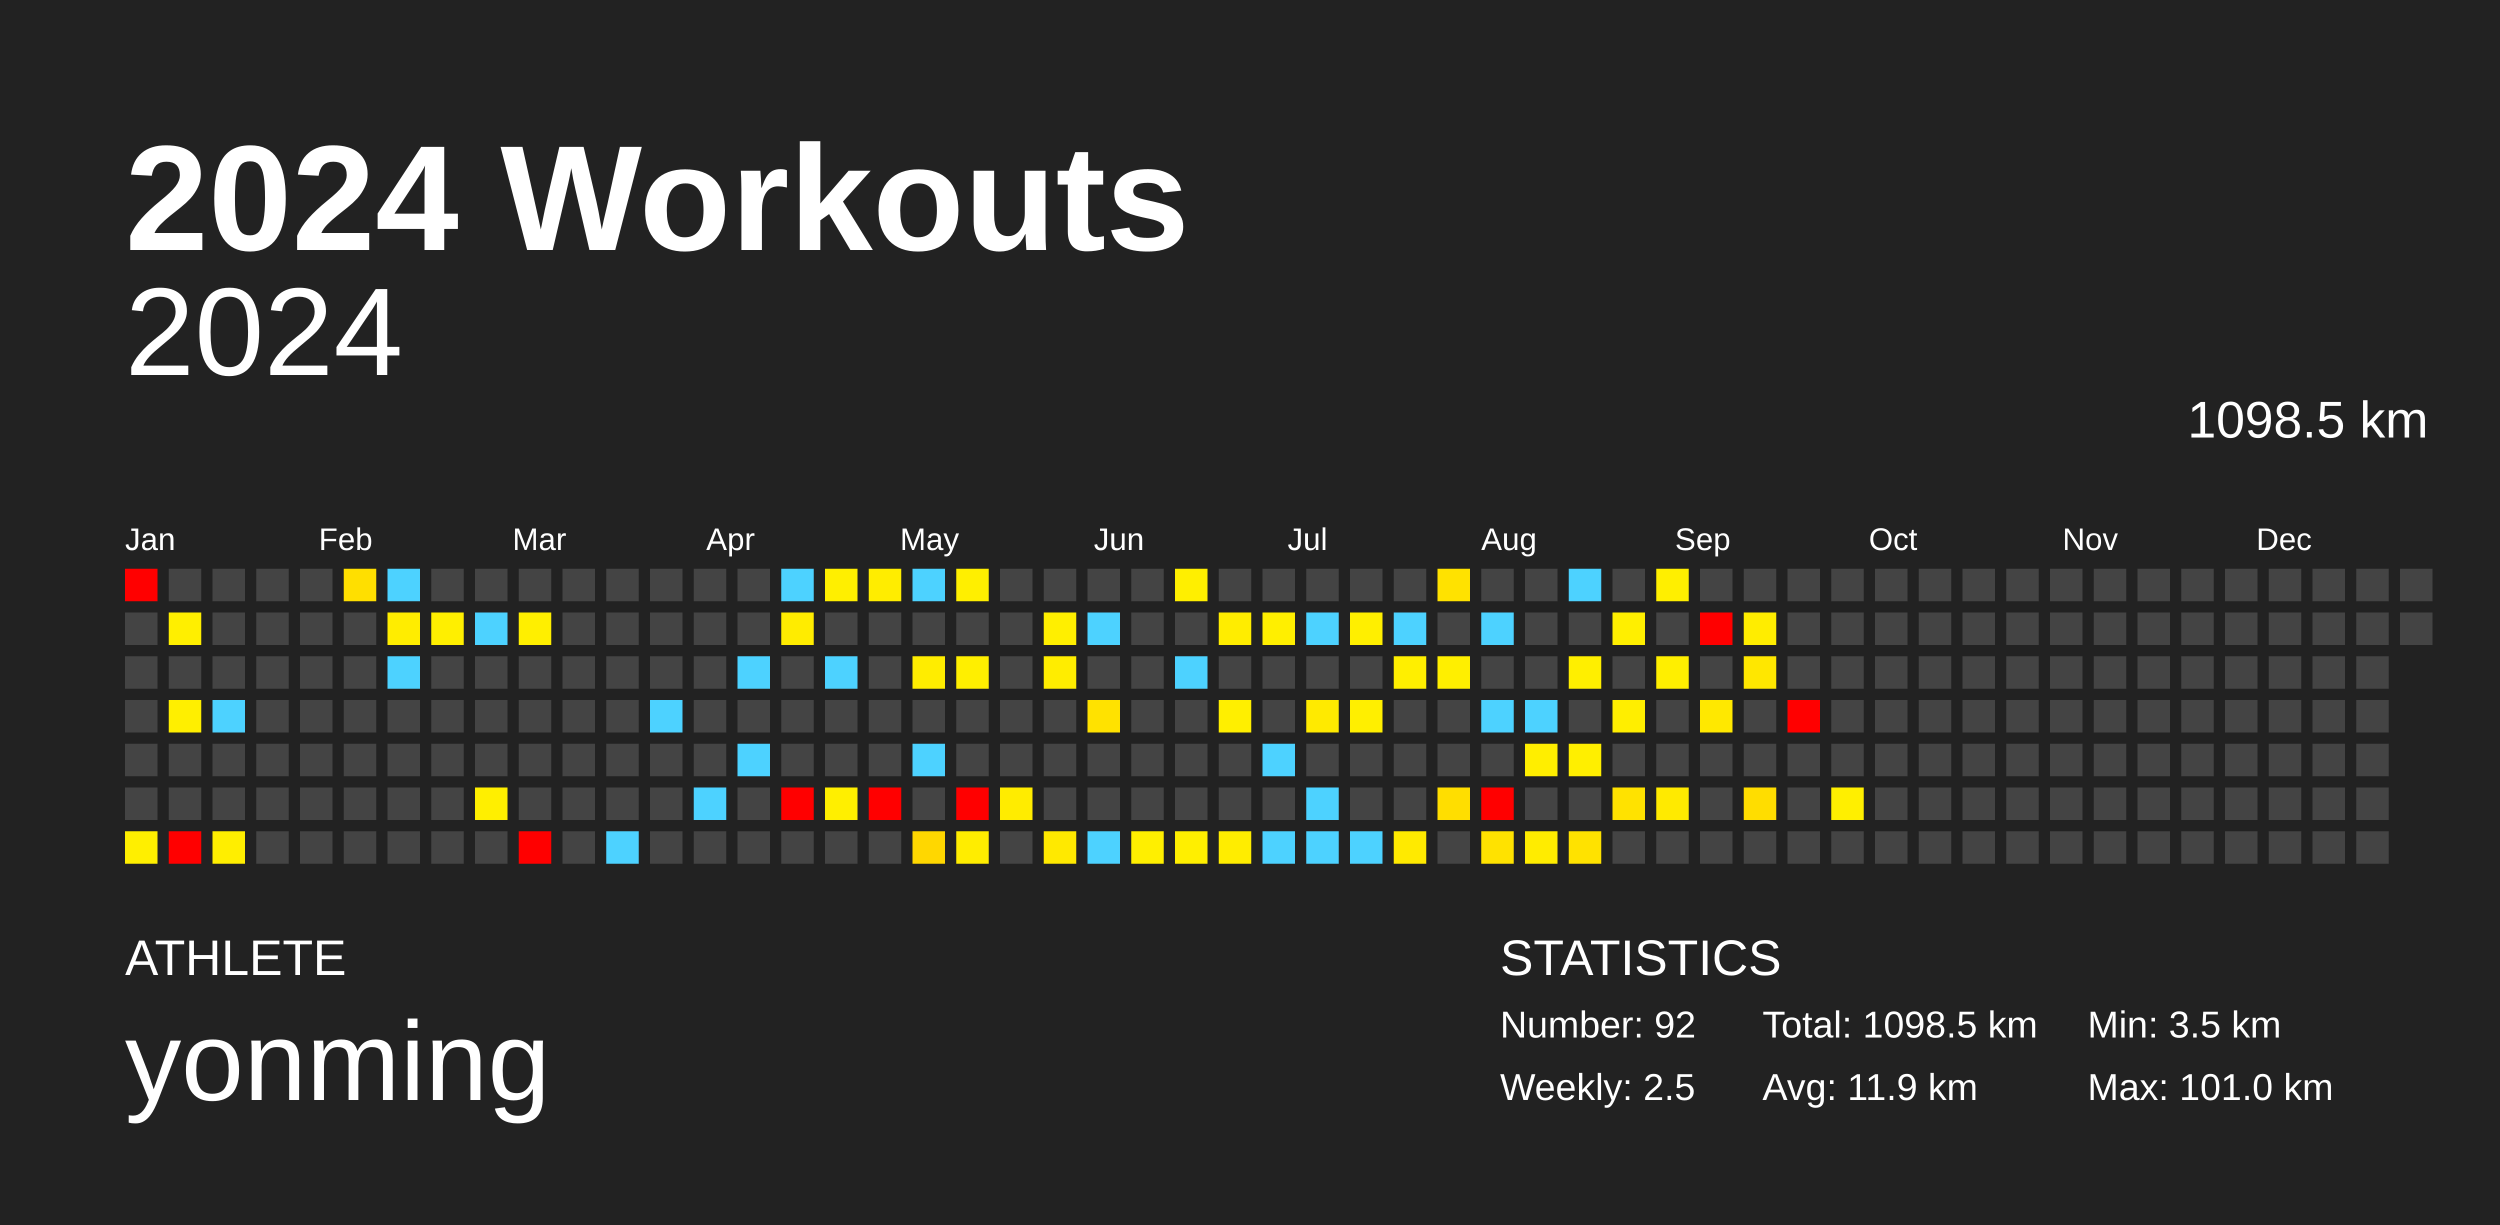
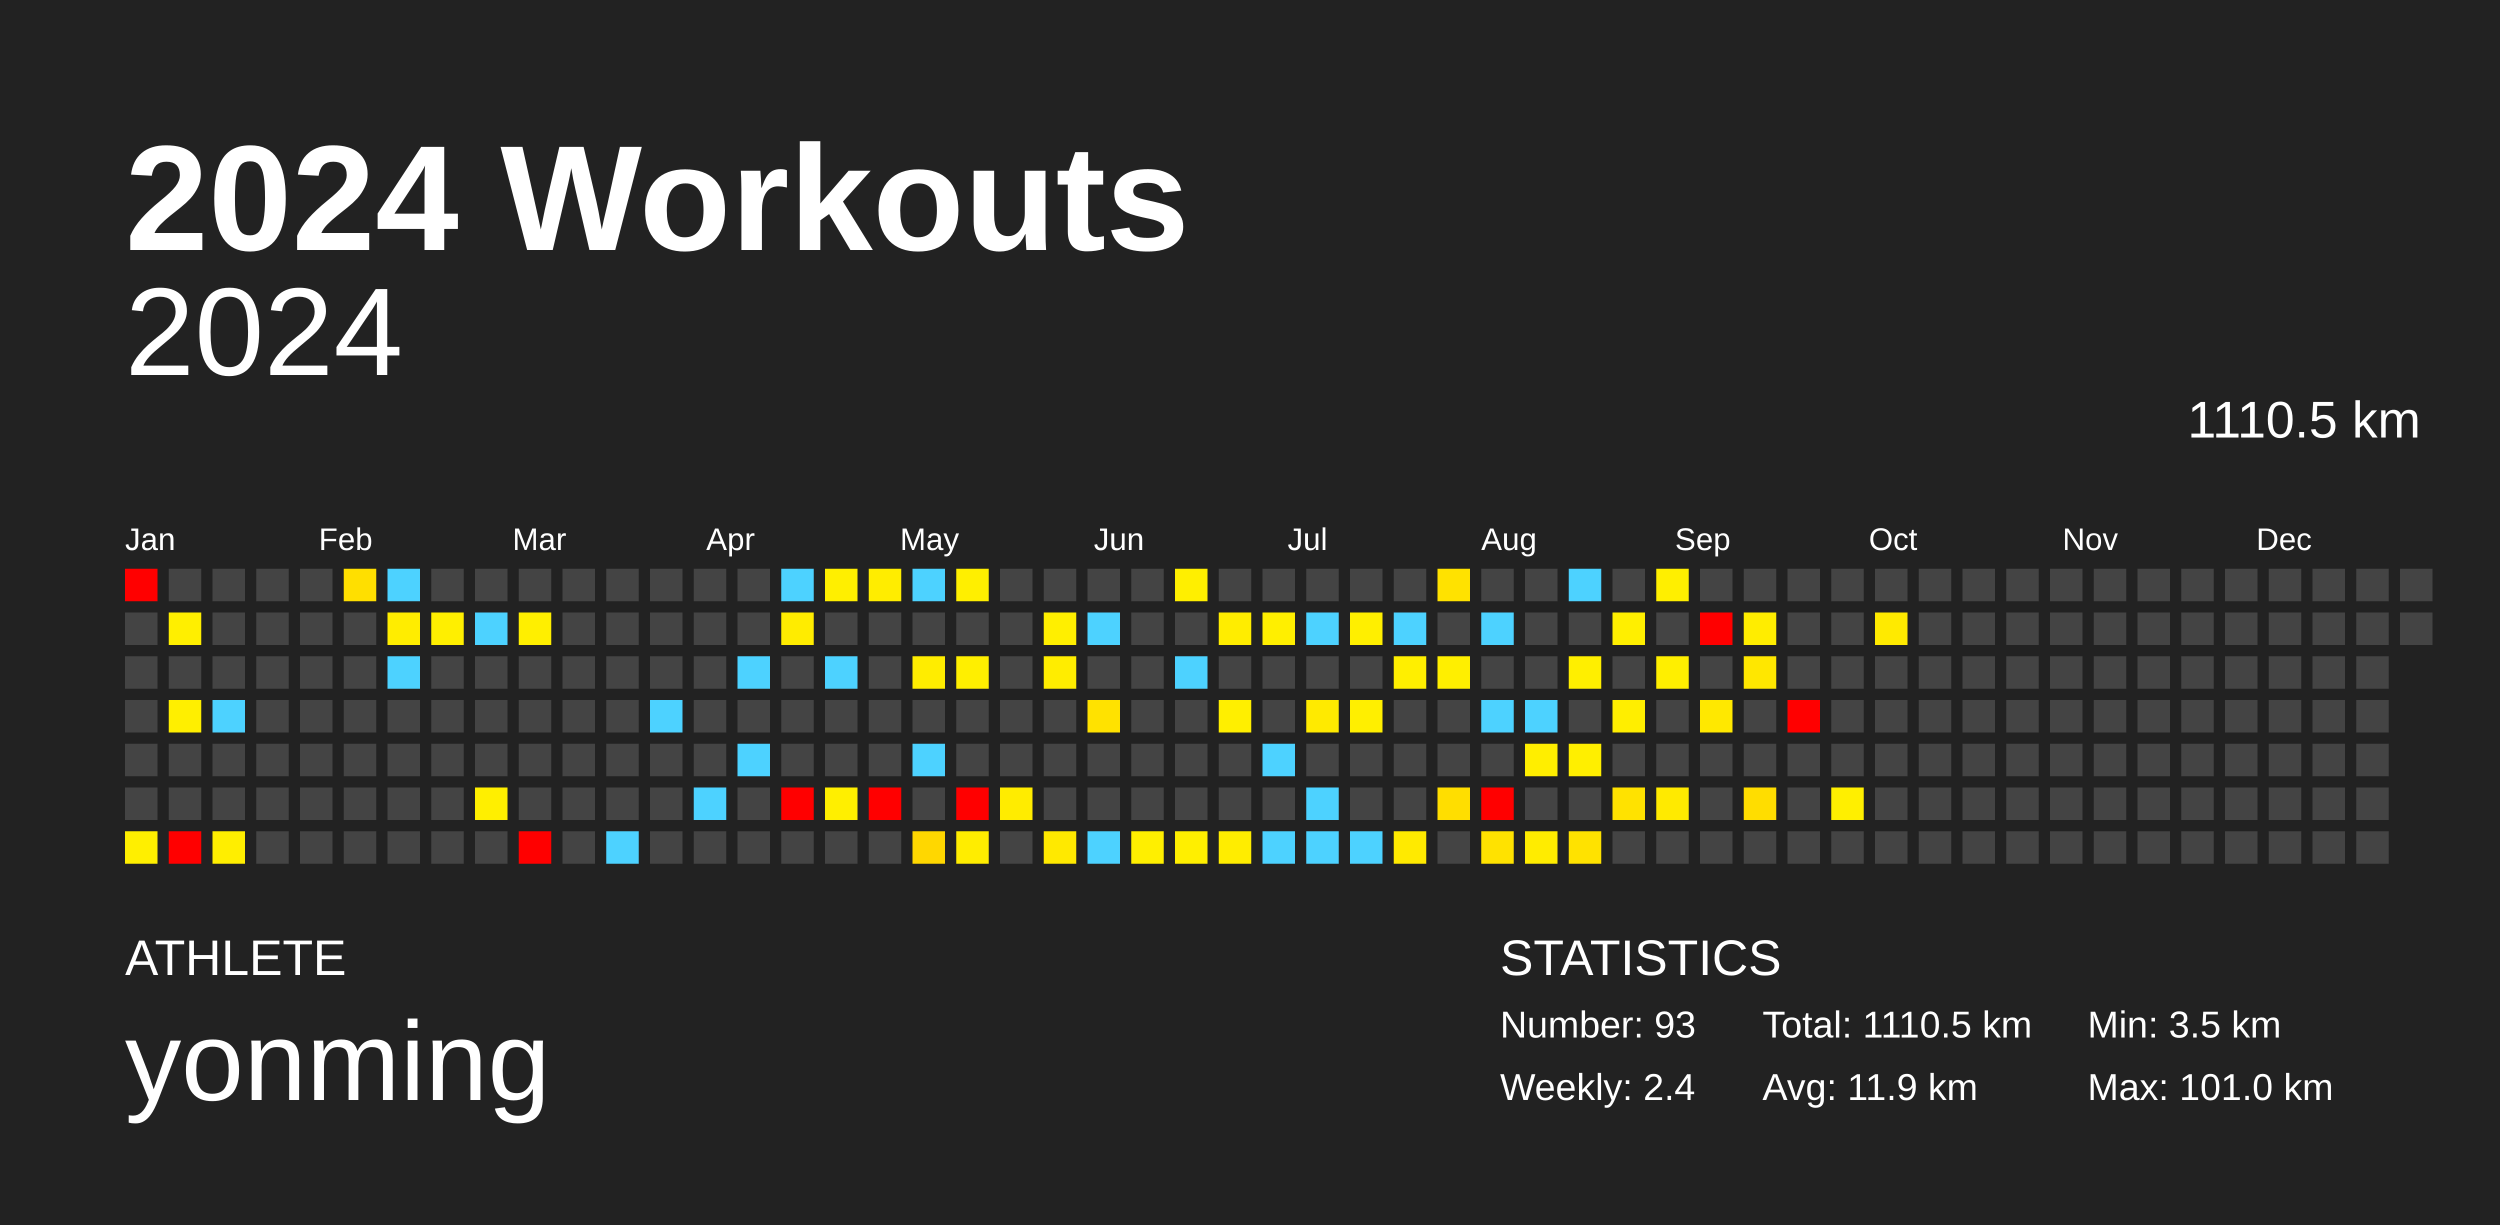
<svg xmlns="http://www.w3.org/2000/svg" baseProfile="full" height="98mm" version="1.1" viewBox="0,0,200,98" width="200mm">
  <defs />
  <rect fill="#222222" height="98" width="200" x="0" y="0" />
  <text fill="#FFFFFF" style="font-size:12px; font-family:Arial; font-weight:bold;" x="10" y="20">2024 Workouts</text>
  <text fill="#FFFFFF" style="font-size:4px; font-family:Arial" x="10" y="78">ATHLETE</text>
  <text fill="#FFFFFF" style="font-size:9px; font-family:Arial" x="10" y="88">yonming</text>
  <text fill="#FFFFFF" style="font-size:4px; font-family:Arial" x="120" y="78">STATISTICS</text>
-   <text fill="#FFFFFF" style="font-size:3px; font-family:Arial" x="120" y="83">Number: 92</text>
-   <text fill="#FFFFFF" style="font-size:3px; font-family:Arial" x="120" y="88">Weekly: 2.5</text>
-   <text fill="#FFFFFF" style="font-size:3px; font-family:Arial" x="141" y="83">Total: 1098.5 km</text>
+   <text fill="#FFFFFF" style="font-size:3px; font-family:Arial" x="120" y="83">Number: 93</text>
+   <text fill="#FFFFFF" style="font-size:3px; font-family:Arial" x="120" y="88">Weekly: 2.4</text>
+   <text fill="#FFFFFF" style="font-size:3px; font-family:Arial" x="141" y="83">Total: 1110.5 km</text>
  <text fill="#FFFFFF" style="font-size:3px; font-family:Arial" x="141" y="88">Avg: 11.9 km</text>
  <text fill="#FFFFFF" style="font-size:3px; font-family:Arial" x="167" y="83">Min: 3.5 km</text>
  <text fill="#FFFFFF" style="font-size:3px; font-family:Arial" x="167" y="88">Max: 101.0 km</text>
  <text alignment-baseline="hanging" fill="#FFFFFF" style="font-size:10.0px; font-family:Arial;" x="10" y="30">2024</text>
-   <text alignment-baseline="hanging" fill="#FFFFFF" style="font-size:4.125px; font-family:Arial;" x="175" y="35">1098.5 km</text>
+   <text alignment-baseline="hanging" fill="#FFFFFF" style="font-size:4.125px; font-family:Arial;" x="175" y="35">1110.5 km</text>
  <text fill="#FFFFFF" style="font-size:2.5px; font-family:Arial" x="10.0" y="44">Jan</text>
  <text fill="#FFFFFF" style="font-size:2.5px; font-family:Arial" x="25.5" y="44">Feb</text>
  <text fill="#FFFFFF" style="font-size:2.5px; font-family:Arial" x="41.0" y="44">Mar</text>
  <text fill="#FFFFFF" style="font-size:2.5px; font-family:Arial" x="56.5" y="44">Apr</text>
  <text fill="#FFFFFF" style="font-size:2.5px; font-family:Arial" x="72.0" y="44">May</text>
  <text fill="#FFFFFF" style="font-size:2.5px; font-family:Arial" x="87.5" y="44">Jun</text>
  <text fill="#FFFFFF" style="font-size:2.5px; font-family:Arial" x="103.0" y="44">Jul</text>
  <text fill="#FFFFFF" style="font-size:2.5px; font-family:Arial" x="118.5" y="44">Aug</text>
  <text fill="#FFFFFF" style="font-size:2.5px; font-family:Arial" x="134.0" y="44">Sep</text>
  <text fill="#FFFFFF" style="font-size:2.5px; font-family:Arial" x="149.5" y="44">Oct</text>
  <text fill="#FFFFFF" style="font-size:2.5px; font-family:Arial" x="165.0" y="44">Nov</text>
  <text fill="#FFFFFF" style="font-size:2.5px; font-family:Arial" x="180.5" y="44">Dec</text>
  <rect fill="red" height="2.6" width="2.6" x="10.0" y="45.5" />
  <rect fill="#444444" height="2.6" width="2.6" x="10.0" y="49.0" />
  <rect fill="#444444" height="2.6" width="2.6" x="10.0" y="52.5" />
  <rect fill="#444444" height="2.6" width="2.6" x="10.0" y="56.0" />
  <rect fill="#444444" height="2.6" width="2.6" x="10.0" y="59.5" />
  <rect fill="#444444" height="2.6" width="2.6" x="10.0" y="63.0" />
  <rect fill="#ffef00" height="2.6" width="2.6" x="10.0" y="66.5" />
  <rect fill="#444444" height="2.6" width="2.6" x="13.5" y="45.5" />
  <rect fill="#ffef00" height="2.6" width="2.6" x="13.5" y="49.0" />
  <rect fill="#444444" height="2.6" width="2.6" x="13.5" y="52.5" />
  <rect fill="#ffef00" height="2.6" width="2.6" x="13.5" y="56.0" />
  <rect fill="#444444" height="2.6" width="2.6" x="13.5" y="59.5" />
  <rect fill="#444444" height="2.6" width="2.6" x="13.5" y="63.0" />
  <rect fill="red" height="2.6" width="2.6" x="13.5" y="66.5" />
  <rect fill="#444444" height="2.6" width="2.6" x="17.0" y="45.5" />
  <rect fill="#444444" height="2.6" width="2.6" x="17.0" y="49.0" />
  <rect fill="#444444" height="2.6" width="2.6" x="17.0" y="52.5" />
  <rect fill="#4dd2ff" height="2.6" width="2.6" x="17.0" y="56.0" />
  <rect fill="#444444" height="2.6" width="2.6" x="17.0" y="59.5" />
  <rect fill="#444444" height="2.6" width="2.6" x="17.0" y="63.0" />
  <rect fill="#ffee00" height="2.6" width="2.6" x="17.0" y="66.5" />
  <rect fill="#444444" height="2.6" width="2.6" x="20.5" y="45.5" />
  <rect fill="#444444" height="2.6" width="2.6" x="20.5" y="49.0" />
  <rect fill="#444444" height="2.6" width="2.6" x="20.5" y="52.5" />
  <rect fill="#444444" height="2.6" width="2.6" x="20.5" y="56.0" />
  <rect fill="#444444" height="2.6" width="2.6" x="20.5" y="59.5" />
  <rect fill="#444444" height="2.6" width="2.6" x="20.5" y="63.0" />
  <rect fill="#444444" height="2.6" width="2.6" x="20.5" y="66.5" />
  <rect fill="#444444" height="2.6" width="2.6" x="24.0" y="45.5" />
  <rect fill="#444444" height="2.6" width="2.6" x="24.0" y="49.0" />
  <rect fill="#444444" height="2.6" width="2.6" x="24.0" y="52.5" />
  <rect fill="#444444" height="2.6" width="2.6" x="24.0" y="56.0" />
  <rect fill="#444444" height="2.6" width="2.6" x="24.0" y="59.5" />
  <rect fill="#444444" height="2.6" width="2.6" x="24.0" y="63.0" />
  <rect fill="#444444" height="2.6" width="2.6" x="24.0" y="66.5" />
  <rect fill="#ffdf00" height="2.6" width="2.6" x="27.5" y="45.5" />
  <rect fill="#444444" height="2.6" width="2.6" x="27.5" y="49.0" />
  <rect fill="#444444" height="2.6" width="2.6" x="27.5" y="52.5" />
  <rect fill="#444444" height="2.6" width="2.6" x="27.5" y="56.0" />
  <rect fill="#444444" height="2.6" width="2.6" x="27.5" y="59.5" />
  <rect fill="#444444" height="2.6" width="2.6" x="27.5" y="63.0" />
  <rect fill="#444444" height="2.6" width="2.6" x="27.5" y="66.5" />
  <rect fill="#4dd2ff" height="2.6" width="2.6" x="31.0" y="45.5" />
  <rect fill="#ffed00" height="2.6" width="2.6" x="31.0" y="49.0" />
  <rect fill="#4dd2ff" height="2.6" width="2.6" x="31.0" y="52.5" />
  <rect fill="#444444" height="2.6" width="2.6" x="31.0" y="56.0" />
  <rect fill="#444444" height="2.6" width="2.6" x="31.0" y="59.5" />
  <rect fill="#444444" height="2.6" width="2.6" x="31.0" y="63.0" />
  <rect fill="#444444" height="2.6" width="2.6" x="31.0" y="66.5" />
  <rect fill="#444444" height="2.6" width="2.6" x="34.5" y="45.5" />
  <rect fill="#ffef00" height="2.6" width="2.6" x="34.5" y="49.0" />
  <rect fill="#444444" height="2.6" width="2.6" x="34.5" y="52.5" />
  <rect fill="#444444" height="2.6" width="2.6" x="34.5" y="56.0" />
  <rect fill="#444444" height="2.6" width="2.6" x="34.5" y="59.5" />
  <rect fill="#444444" height="2.6" width="2.6" x="34.5" y="63.0" />
  <rect fill="#444444" height="2.6" width="2.6" x="34.5" y="66.5" />
  <rect fill="#444444" height="2.6" width="2.6" x="38.0" y="45.5" />
  <rect fill="#4dd2ff" height="2.6" width="2.6" x="38.0" y="49.0" />
  <rect fill="#444444" height="2.6" width="2.6" x="38.0" y="52.5" />
  <rect fill="#444444" height="2.6" width="2.6" x="38.0" y="56.0" />
  <rect fill="#444444" height="2.6" width="2.6" x="38.0" y="59.5" />
  <rect fill="#ffef00" height="2.6" width="2.6" x="38.0" y="63.0" />
  <rect fill="#444444" height="2.6" width="2.6" x="38.0" y="66.5" />
  <rect fill="#444444" height="2.6" width="2.6" x="41.5" y="45.5" />
  <rect fill="#ffef00" height="2.6" width="2.6" x="41.5" y="49.0" />
  <rect fill="#444444" height="2.6" width="2.6" x="41.5" y="52.5" />
  <rect fill="#444444" height="2.6" width="2.6" x="41.5" y="56.0" />
  <rect fill="#444444" height="2.6" width="2.6" x="41.5" y="59.5" />
  <rect fill="#444444" height="2.6" width="2.6" x="41.5" y="63.0" />
  <rect fill="red" height="2.6" width="2.6" x="41.5" y="66.5" />
  <rect fill="#444444" height="2.6" width="2.6" x="45.0" y="45.5" />
  <rect fill="#444444" height="2.6" width="2.6" x="45.0" y="49.0" />
  <rect fill="#444444" height="2.6" width="2.6" x="45.0" y="52.5" />
  <rect fill="#444444" height="2.6" width="2.6" x="45.0" y="56.0" />
  <rect fill="#444444" height="2.6" width="2.6" x="45.0" y="59.5" />
  <rect fill="#444444" height="2.6" width="2.6" x="45.0" y="63.0" />
  <rect fill="#444444" height="2.6" width="2.6" x="45.0" y="66.5" />
  <rect fill="#444444" height="2.6" width="2.6" x="48.5" y="45.5" />
  <rect fill="#444444" height="2.6" width="2.6" x="48.5" y="49.0" />
  <rect fill="#444444" height="2.6" width="2.6" x="48.5" y="52.5" />
  <rect fill="#444444" height="2.6" width="2.6" x="48.5" y="56.0" />
  <rect fill="#444444" height="2.6" width="2.6" x="48.5" y="59.5" />
  <rect fill="#444444" height="2.6" width="2.6" x="48.5" y="63.0" />
  <rect fill="#4dd2ff" height="2.6" width="2.6" x="48.5" y="66.5" />
  <rect fill="#444444" height="2.6" width="2.6" x="52.0" y="45.5" />
  <rect fill="#444444" height="2.6" width="2.6" x="52.0" y="49.0" />
  <rect fill="#444444" height="2.6" width="2.6" x="52.0" y="52.5" />
  <rect fill="#4dd2ff" height="2.6" width="2.6" x="52.0" y="56.0" />
  <rect fill="#444444" height="2.6" width="2.6" x="52.0" y="59.5" />
  <rect fill="#444444" height="2.6" width="2.6" x="52.0" y="63.0" />
  <rect fill="#444444" height="2.6" width="2.6" x="52.0" y="66.5" />
  <rect fill="#444444" height="2.6" width="2.6" x="55.5" y="45.5" />
  <rect fill="#444444" height="2.6" width="2.6" x="55.5" y="49.0" />
  <rect fill="#444444" height="2.6" width="2.6" x="55.5" y="52.5" />
  <rect fill="#444444" height="2.6" width="2.6" x="55.5" y="56.0" />
  <rect fill="#444444" height="2.6" width="2.6" x="55.5" y="59.5" />
  <rect fill="#4dd2ff" height="2.6" width="2.6" x="55.5" y="63.0" />
  <rect fill="#444444" height="2.6" width="2.6" x="55.5" y="66.5" />
  <rect fill="#444444" height="2.6" width="2.6" x="59.0" y="45.5" />
  <rect fill="#444444" height="2.6" width="2.6" x="59.0" y="49.0" />
  <rect fill="#4dd2ff" height="2.6" width="2.6" x="59.0" y="52.5" />
  <rect fill="#444444" height="2.6" width="2.6" x="59.0" y="56.0" />
  <rect fill="#4dd2ff" height="2.6" width="2.6" x="59.0" y="59.5" />
  <rect fill="#444444" height="2.6" width="2.6" x="59.0" y="63.0" />
  <rect fill="#444444" height="2.6" width="2.6" x="59.0" y="66.5" />
  <rect fill="#4dd2ff" height="2.6" width="2.6" x="62.5" y="45.5" />
  <rect fill="#ffec00" height="2.6" width="2.6" x="62.5" y="49.0" />
  <rect fill="#444444" height="2.6" width="2.6" x="62.5" y="52.5" />
  <rect fill="#444444" height="2.6" width="2.6" x="62.5" y="56.0" />
  <rect fill="#444444" height="2.6" width="2.6" x="62.5" y="59.5" />
  <rect fill="red" height="2.6" width="2.6" x="62.5" y="63.0" />
  <rect fill="#444444" height="2.6" width="2.6" x="62.5" y="66.5" />
  <rect fill="#ffef00" height="2.6" width="2.6" x="66.0" y="45.5" />
  <rect fill="#444444" height="2.6" width="2.6" x="66.0" y="49.0" />
  <rect fill="#4dd2ff" height="2.6" width="2.6" x="66.0" y="52.5" />
  <rect fill="#444444" height="2.6" width="2.6" x="66.0" y="56.0" />
  <rect fill="#444444" height="2.6" width="2.6" x="66.0" y="59.5" />
  <rect fill="#ffef00" height="2.6" width="2.6" x="66.0" y="63.0" />
  <rect fill="#444444" height="2.6" width="2.6" x="66.0" y="66.5" />
  <rect fill="#ffed00" height="2.6" width="2.6" x="69.5" y="45.5" />
  <rect fill="#444444" height="2.6" width="2.6" x="69.5" y="49.0" />
  <rect fill="#444444" height="2.6" width="2.6" x="69.5" y="52.5" />
  <rect fill="#444444" height="2.6" width="2.6" x="69.5" y="56.0" />
  <rect fill="#444444" height="2.6" width="2.6" x="69.5" y="59.5" />
  <rect fill="red" height="2.6" width="2.6" x="69.5" y="63.0" />
  <rect fill="#444444" height="2.6" width="2.6" x="69.5" y="66.5" />
  <rect fill="#4dd2ff" height="2.6" width="2.6" x="73.0" y="45.5" />
  <rect fill="#444444" height="2.6" width="2.6" x="73.0" y="49.0" />
  <rect fill="#ffed00" height="2.6" width="2.6" x="73.0" y="52.5" />
  <rect fill="#444444" height="2.6" width="2.6" x="73.0" y="56.0" />
  <rect fill="#4dd2ff" height="2.6" width="2.6" x="73.0" y="59.5" />
  <rect fill="#444444" height="2.6" width="2.6" x="73.0" y="63.0" />
  <rect fill="#ffd700" height="2.6" width="2.6" x="73.0" y="66.5" />
  <rect fill="#ffef00" height="2.6" width="2.6" x="76.5" y="45.5" />
  <rect fill="#444444" height="2.6" width="2.6" x="76.5" y="49.0" />
  <rect fill="#ffef00" height="2.6" width="2.6" x="76.5" y="52.5" />
  <rect fill="#444444" height="2.6" width="2.6" x="76.5" y="56.0" />
  <rect fill="#444444" height="2.6" width="2.6" x="76.5" y="59.5" />
  <rect fill="red" height="2.6" width="2.6" x="76.5" y="63.0" />
  <rect fill="#ffed00" height="2.6" width="2.6" x="76.5" y="66.5" />
  <rect fill="#444444" height="2.6" width="2.6" x="80.0" y="45.5" />
  <rect fill="#444444" height="2.6" width="2.6" x="80.0" y="49.0" />
  <rect fill="#444444" height="2.6" width="2.6" x="80.0" y="52.5" />
  <rect fill="#444444" height="2.6" width="2.6" x="80.0" y="56.0" />
  <rect fill="#444444" height="2.6" width="2.6" x="80.0" y="59.5" />
  <rect fill="#ffec00" height="2.6" width="2.6" x="80.0" y="63.0" />
  <rect fill="#444444" height="2.6" width="2.6" x="80.0" y="66.5" />
  <rect fill="#444444" height="2.6" width="2.6" x="83.5" y="45.5" />
  <rect fill="#ffef00" height="2.6" width="2.6" x="83.5" y="49.0" />
  <rect fill="#ffed00" height="2.6" width="2.6" x="83.5" y="52.5" />
  <rect fill="#444444" height="2.6" width="2.6" x="83.5" y="56.0" />
  <rect fill="#444444" height="2.6" width="2.6" x="83.5" y="59.5" />
  <rect fill="#444444" height="2.6" width="2.6" x="83.5" y="63.0" />
  <rect fill="#ffe900" height="2.6" width="2.6" x="83.5" y="66.5" />
  <rect fill="#444444" height="2.6" width="2.6" x="87.0" y="45.5" />
  <rect fill="#4dd2ff" height="2.6" width="2.6" x="87.0" y="49.0" />
  <rect fill="#444444" height="2.6" width="2.6" x="87.0" y="52.5" />
  <rect fill="#ffe200" height="2.6" width="2.6" x="87.0" y="56.0" />
  <rect fill="#444444" height="2.6" width="2.6" x="87.0" y="59.5" />
  <rect fill="#444444" height="2.6" width="2.6" x="87.0" y="63.0" />
  <rect fill="#4dd2ff" height="2.6" width="2.6" x="87.0" y="66.5" />
  <rect fill="#444444" height="2.6" width="2.6" x="90.5" y="45.5" />
  <rect fill="#444444" height="2.6" width="2.6" x="90.5" y="49.0" />
  <rect fill="#444444" height="2.6" width="2.6" x="90.5" y="52.5" />
  <rect fill="#444444" height="2.6" width="2.6" x="90.5" y="56.0" />
  <rect fill="#444444" height="2.6" width="2.6" x="90.5" y="59.5" />
  <rect fill="#444444" height="2.6" width="2.6" x="90.5" y="63.0" />
  <rect fill="#ffef00" height="2.6" width="2.6" x="90.5" y="66.5" />
  <rect fill="#ffef00" height="2.6" width="2.6" x="94.0" y="45.5" />
  <rect fill="#444444" height="2.6" width="2.6" x="94.0" y="49.0" />
  <rect fill="#4dd2ff" height="2.6" width="2.6" x="94.0" y="52.5" />
  <rect fill="#444444" height="2.6" width="2.6" x="94.0" y="56.0" />
  <rect fill="#444444" height="2.6" width="2.6" x="94.0" y="59.5" />
  <rect fill="#444444" height="2.6" width="2.6" x="94.0" y="63.0" />
  <rect fill="#ffef00" height="2.6" width="2.6" x="94.0" y="66.5" />
  <rect fill="#444444" height="2.6" width="2.6" x="97.5" y="45.5" />
  <rect fill="#ffed00" height="2.6" width="2.6" x="97.5" y="49.0" />
  <rect fill="#444444" height="2.6" width="2.6" x="97.5" y="52.5" />
  <rect fill="#ffef00" height="2.6" width="2.6" x="97.5" y="56.0" />
  <rect fill="#444444" height="2.6" width="2.6" x="97.5" y="59.5" />
  <rect fill="#444444" height="2.6" width="2.6" x="97.5" y="63.0" />
  <rect fill="#ffed00" height="2.6" width="2.6" x="97.5" y="66.5" />
  <rect fill="#444444" height="2.6" width="2.6" x="101.0" y="45.5" />
  <rect fill="#ffef00" height="2.6" width="2.6" x="101.0" y="49.0" />
  <rect fill="#444444" height="2.6" width="2.6" x="101.0" y="52.5" />
  <rect fill="#444444" height="2.6" width="2.6" x="101.0" y="56.0" />
  <rect fill="#4dd2ff" height="2.6" width="2.6" x="101.0" y="59.5" />
  <rect fill="#444444" height="2.6" width="2.6" x="101.0" y="63.0" />
  <rect fill="#4dd2ff" height="2.6" width="2.6" x="101.0" y="66.5" />
  <rect fill="#444444" height="2.6" width="2.6" x="104.5" y="45.5" />
  <rect fill="#4dd2ff" height="2.6" width="2.6" x="104.5" y="49.0" />
  <rect fill="#444444" height="2.6" width="2.6" x="104.5" y="52.5" />
  <rect fill="#ffea00" height="2.6" width="2.6" x="104.5" y="56.0" />
  <rect fill="#444444" height="2.6" width="2.6" x="104.5" y="59.5" />
  <rect fill="#4dd2ff" height="2.6" width="2.6" x="104.5" y="63.0" />
  <rect fill="#4dd2ff" height="2.6" width="2.6" x="104.5" y="66.5" />
  <rect fill="#444444" height="2.6" width="2.6" x="108.0" y="45.5" />
  <rect fill="#ffef00" height="2.6" width="2.6" x="108.0" y="49.0" />
  <rect fill="#444444" height="2.6" width="2.6" x="108.0" y="52.5" />
  <rect fill="#ffef00" height="2.6" width="2.6" x="108.0" y="56.0" />
  <rect fill="#444444" height="2.6" width="2.6" x="108.0" y="59.5" />
  <rect fill="#444444" height="2.6" width="2.6" x="108.0" y="63.0" />
  <rect fill="#4dd2ff" height="2.6" width="2.6" x="108.0" y="66.5" />
  <rect fill="#444444" height="2.6" width="2.6" x="111.5" y="45.5" />
  <rect fill="#4dd2ff" height="2.6" width="2.6" x="111.5" y="49.0" />
  <rect fill="#ffef00" height="2.6" width="2.6" x="111.5" y="52.5" />
  <rect fill="#444444" height="2.6" width="2.6" x="111.5" y="56.0" />
  <rect fill="#444444" height="2.6" width="2.6" x="111.5" y="59.5" />
  <rect fill="#444444" height="2.6" width="2.6" x="111.5" y="63.0" />
  <rect fill="#ffea00" height="2.6" width="2.6" x="111.5" y="66.5" />
  <rect fill="#ffe200" height="2.6" width="2.6" x="115.0" y="45.5" />
  <rect fill="#444444" height="2.6" width="2.6" x="115.0" y="49.0" />
  <rect fill="#ffef00" height="2.6" width="2.6" x="115.0" y="52.5" />
  <rect fill="#444444" height="2.6" width="2.6" x="115.0" y="56.0" />
  <rect fill="#444444" height="2.6" width="2.6" x="115.0" y="59.5" />
  <rect fill="#ffde00" height="2.6" width="2.6" x="115.0" y="63.0" />
  <rect fill="#444444" height="2.6" width="2.6" x="115.0" y="66.5" />
  <rect fill="#444444" height="2.6" width="2.6" x="118.5" y="45.5" />
  <rect fill="#4dd2ff" height="2.6" width="2.6" x="118.5" y="49.0" />
  <rect fill="#444444" height="2.6" width="2.6" x="118.5" y="52.5" />
  <rect fill="#4dd2ff" height="2.6" width="2.6" x="118.5" y="56.0" />
  <rect fill="#444444" height="2.6" width="2.6" x="118.5" y="59.5" />
  <rect fill="red" height="2.6" width="2.6" x="118.5" y="63.0" />
  <rect fill="#ffe200" height="2.6" width="2.6" x="118.5" y="66.5" />
  <rect fill="#444444" height="2.6" width="2.6" x="122.0" y="45.5" />
  <rect fill="#444444" height="2.6" width="2.6" x="122.0" y="49.0" />
  <rect fill="#444444" height="2.6" width="2.6" x="122.0" y="52.5" />
  <rect fill="#4dd2ff" height="2.6" width="2.6" x="122.0" y="56.0" />
  <rect fill="#ffee00" height="2.6" width="2.6" x="122.0" y="59.5" />
  <rect fill="#444444" height="2.6" width="2.6" x="122.0" y="63.0" />
  <rect fill="#ffec00" height="2.6" width="2.6" x="122.0" y="66.5" />
  <rect fill="#4dd2ff" height="2.6" width="2.6" x="125.5" y="45.5" />
  <rect fill="#444444" height="2.6" width="2.6" x="125.5" y="49.0" />
  <rect fill="#ffef00" height="2.6" width="2.6" x="125.5" y="52.5" />
  <rect fill="#444444" height="2.6" width="2.6" x="125.5" y="56.0" />
  <rect fill="#ffef00" height="2.6" width="2.6" x="125.5" y="59.5" />
  <rect fill="#444444" height="2.6" width="2.6" x="125.5" y="63.0" />
  <rect fill="#ffe200" height="2.6" width="2.6" x="125.5" y="66.5" />
  <rect fill="#444444" height="2.6" width="2.6" x="129.0" y="45.5" />
  <rect fill="#ffef00" height="2.6" width="2.6" x="129.0" y="49.0" />
  <rect fill="#444444" height="2.6" width="2.6" x="129.0" y="52.5" />
  <rect fill="#ffee00" height="2.6" width="2.6" x="129.0" y="56.0" />
  <rect fill="#444444" height="2.6" width="2.6" x="129.0" y="59.5" />
  <rect fill="#ffe200" height="2.6" width="2.6" x="129.0" y="63.0" />
  <rect fill="#444444" height="2.6" width="2.6" x="129.0" y="66.5" />
  <rect fill="#ffef00" height="2.6" width="2.6" x="132.5" y="45.5" />
  <rect fill="#444444" height="2.6" width="2.6" x="132.5" y="49.0" />
  <rect fill="#ffef00" height="2.6" width="2.6" x="132.5" y="52.5" />
  <rect fill="#444444" height="2.6" width="2.6" x="132.5" y="56.0" />
  <rect fill="#444444" height="2.6" width="2.6" x="132.5" y="59.5" />
  <rect fill="#ffea00" height="2.6" width="2.6" x="132.5" y="63.0" />
  <rect fill="#444444" height="2.6" width="2.6" x="132.5" y="66.5" />
  <rect fill="#444444" height="2.6" width="2.6" x="136.0" y="45.5" />
  <rect fill="red" height="2.6" width="2.6" x="136.0" y="49.0" />
  <rect fill="#444444" height="2.6" width="2.6" x="136.0" y="52.5" />
  <rect fill="#ffe800" height="2.6" width="2.6" x="136.0" y="56.0" />
  <rect fill="#444444" height="2.6" width="2.6" x="136.0" y="59.5" />
  <rect fill="#444444" height="2.6" width="2.6" x="136.0" y="63.0" />
  <rect fill="#444444" height="2.6" width="2.6" x="136.0" y="66.5" />
  <rect fill="#444444" height="2.6" width="2.6" x="139.5" y="45.5" />
  <rect fill="#ffed00" height="2.6" width="2.6" x="139.5" y="49.0" />
  <rect fill="#ffe700" height="2.6" width="2.6" x="139.5" y="52.5" />
  <rect fill="#444444" height="2.6" width="2.6" x="139.5" y="56.0" />
  <rect fill="#444444" height="2.6" width="2.6" x="139.5" y="59.5" />
  <rect fill="#ffdd00" height="2.6" width="2.6" x="139.5" y="63.0" />
  <rect fill="#444444" height="2.6" width="2.6" x="139.5" y="66.5" />
  <rect fill="#444444" height="2.6" width="2.6" x="143.0" y="45.5" />
  <rect fill="#444444" height="2.6" width="2.6" x="143.0" y="49.0" />
  <rect fill="#444444" height="2.6" width="2.6" x="143.0" y="52.5" />
  <rect fill="red" height="2.6" width="2.6" x="143.0" y="56.0" />
  <rect fill="#444444" height="2.6" width="2.6" x="143.0" y="59.5" />
  <rect fill="#444444" height="2.6" width="2.6" x="143.0" y="63.0" />
  <rect fill="#444444" height="2.6" width="2.6" x="143.0" y="66.5" />
  <rect fill="#444444" height="2.6" width="2.6" x="146.5" y="45.5" />
  <rect fill="#444444" height="2.6" width="2.6" x="146.5" y="49.0" />
  <rect fill="#444444" height="2.6" width="2.6" x="146.5" y="52.5" />
  <rect fill="#444444" height="2.6" width="2.6" x="146.5" y="56.0" />
  <rect fill="#444444" height="2.6" width="2.6" x="146.5" y="59.5" />
  <rect fill="#ffef00" height="2.6" width="2.6" x="146.5" y="63.0" />
  <rect fill="#444444" height="2.6" width="2.6" x="146.5" y="66.5" />
  <rect fill="#444444" height="2.6" width="2.6" x="150.0" y="45.5" />
-   <rect fill="#444444" height="2.6" width="2.6" x="150.0" y="49.0" />
+   <rect fill="#ffea00" height="2.6" width="2.6" x="150.0" y="49.0" />
  <rect fill="#444444" height="2.6" width="2.6" x="150.0" y="52.5" />
  <rect fill="#444444" height="2.6" width="2.6" x="150.0" y="56.0" />
  <rect fill="#444444" height="2.6" width="2.6" x="150.0" y="59.5" />
  <rect fill="#444444" height="2.6" width="2.6" x="150.0" y="63.0" />
  <rect fill="#444444" height="2.6" width="2.6" x="150.0" y="66.5" />
  <rect fill="#444444" height="2.6" width="2.6" x="153.5" y="45.5" />
  <rect fill="#444444" height="2.6" width="2.6" x="153.5" y="49.0" />
  <rect fill="#444444" height="2.6" width="2.6" x="153.5" y="52.5" />
  <rect fill="#444444" height="2.6" width="2.6" x="153.5" y="56.0" />
  <rect fill="#444444" height="2.6" width="2.6" x="153.5" y="59.5" />
  <rect fill="#444444" height="2.6" width="2.6" x="153.5" y="63.0" />
  <rect fill="#444444" height="2.6" width="2.6" x="153.5" y="66.5" />
  <rect fill="#444444" height="2.6" width="2.6" x="157.0" y="45.5" />
  <rect fill="#444444" height="2.6" width="2.6" x="157.0" y="49.0" />
  <rect fill="#444444" height="2.6" width="2.6" x="157.0" y="52.5" />
  <rect fill="#444444" height="2.6" width="2.6" x="157.0" y="56.0" />
  <rect fill="#444444" height="2.6" width="2.6" x="157.0" y="59.5" />
  <rect fill="#444444" height="2.6" width="2.6" x="157.0" y="63.0" />
  <rect fill="#444444" height="2.6" width="2.6" x="157.0" y="66.5" />
  <rect fill="#444444" height="2.6" width="2.6" x="160.5" y="45.5" />
  <rect fill="#444444" height="2.6" width="2.6" x="160.5" y="49.0" />
  <rect fill="#444444" height="2.6" width="2.6" x="160.5" y="52.5" />
  <rect fill="#444444" height="2.6" width="2.6" x="160.5" y="56.0" />
  <rect fill="#444444" height="2.6" width="2.6" x="160.5" y="59.5" />
  <rect fill="#444444" height="2.6" width="2.6" x="160.5" y="63.0" />
  <rect fill="#444444" height="2.6" width="2.6" x="160.5" y="66.5" />
  <rect fill="#444444" height="2.6" width="2.6" x="164.0" y="45.5" />
  <rect fill="#444444" height="2.6" width="2.6" x="164.0" y="49.0" />
  <rect fill="#444444" height="2.6" width="2.6" x="164.0" y="52.5" />
  <rect fill="#444444" height="2.6" width="2.6" x="164.0" y="56.0" />
  <rect fill="#444444" height="2.6" width="2.6" x="164.0" y="59.5" />
  <rect fill="#444444" height="2.6" width="2.6" x="164.0" y="63.0" />
  <rect fill="#444444" height="2.6" width="2.6" x="164.0" y="66.5" />
  <rect fill="#444444" height="2.6" width="2.6" x="167.5" y="45.5" />
  <rect fill="#444444" height="2.6" width="2.6" x="167.5" y="49.0" />
  <rect fill="#444444" height="2.6" width="2.6" x="167.5" y="52.5" />
  <rect fill="#444444" height="2.6" width="2.6" x="167.5" y="56.0" />
  <rect fill="#444444" height="2.6" width="2.6" x="167.5" y="59.5" />
  <rect fill="#444444" height="2.6" width="2.6" x="167.5" y="63.0" />
  <rect fill="#444444" height="2.6" width="2.6" x="167.5" y="66.5" />
  <rect fill="#444444" height="2.6" width="2.6" x="171.0" y="45.5" />
  <rect fill="#444444" height="2.6" width="2.6" x="171.0" y="49.0" />
  <rect fill="#444444" height="2.6" width="2.6" x="171.0" y="52.5" />
  <rect fill="#444444" height="2.6" width="2.6" x="171.0" y="56.0" />
  <rect fill="#444444" height="2.6" width="2.6" x="171.0" y="59.5" />
  <rect fill="#444444" height="2.6" width="2.6" x="171.0" y="63.0" />
  <rect fill="#444444" height="2.6" width="2.6" x="171.0" y="66.5" />
  <rect fill="#444444" height="2.6" width="2.6" x="174.5" y="45.5" />
  <rect fill="#444444" height="2.6" width="2.6" x="174.5" y="49.0" />
  <rect fill="#444444" height="2.6" width="2.6" x="174.5" y="52.5" />
  <rect fill="#444444" height="2.6" width="2.6" x="174.5" y="56.0" />
  <rect fill="#444444" height="2.6" width="2.6" x="174.5" y="59.5" />
  <rect fill="#444444" height="2.6" width="2.6" x="174.5" y="63.0" />
  <rect fill="#444444" height="2.6" width="2.6" x="174.5" y="66.5" />
  <rect fill="#444444" height="2.6" width="2.6" x="178.0" y="45.5" />
  <rect fill="#444444" height="2.6" width="2.6" x="178.0" y="49.0" />
  <rect fill="#444444" height="2.6" width="2.6" x="178.0" y="52.5" />
  <rect fill="#444444" height="2.6" width="2.6" x="178.0" y="56.0" />
  <rect fill="#444444" height="2.6" width="2.6" x="178.0" y="59.5" />
  <rect fill="#444444" height="2.6" width="2.6" x="178.0" y="63.0" />
  <rect fill="#444444" height="2.6" width="2.6" x="178.0" y="66.5" />
  <rect fill="#444444" height="2.6" width="2.6" x="181.5" y="45.5" />
  <rect fill="#444444" height="2.6" width="2.6" x="181.5" y="49.0" />
  <rect fill="#444444" height="2.6" width="2.6" x="181.5" y="52.5" />
  <rect fill="#444444" height="2.6" width="2.6" x="181.5" y="56.0" />
  <rect fill="#444444" height="2.6" width="2.6" x="181.5" y="59.5" />
  <rect fill="#444444" height="2.6" width="2.6" x="181.5" y="63.0" />
  <rect fill="#444444" height="2.6" width="2.6" x="181.5" y="66.5" />
  <rect fill="#444444" height="2.6" width="2.6" x="185.0" y="45.5" />
  <rect fill="#444444" height="2.6" width="2.6" x="185.0" y="49.0" />
  <rect fill="#444444" height="2.6" width="2.6" x="185.0" y="52.5" />
  <rect fill="#444444" height="2.6" width="2.6" x="185.0" y="56.0" />
  <rect fill="#444444" height="2.6" width="2.6" x="185.0" y="59.5" />
  <rect fill="#444444" height="2.6" width="2.6" x="185.0" y="63.0" />
  <rect fill="#444444" height="2.6" width="2.6" x="185.0" y="66.5" />
  <rect fill="#444444" height="2.6" width="2.6" x="188.5" y="45.5" />
  <rect fill="#444444" height="2.6" width="2.6" x="188.5" y="49.0" />
  <rect fill="#444444" height="2.6" width="2.6" x="188.5" y="52.5" />
  <rect fill="#444444" height="2.6" width="2.6" x="188.5" y="56.0" />
  <rect fill="#444444" height="2.6" width="2.6" x="188.5" y="59.5" />
  <rect fill="#444444" height="2.6" width="2.6" x="188.5" y="63.0" />
  <rect fill="#444444" height="2.6" width="2.6" x="188.5" y="66.5" />
  <rect fill="#444444" height="2.6" width="2.6" x="192.0" y="45.5" />
  <rect fill="#444444" height="2.6" width="2.6" x="192.0" y="49.0" />
</svg>
